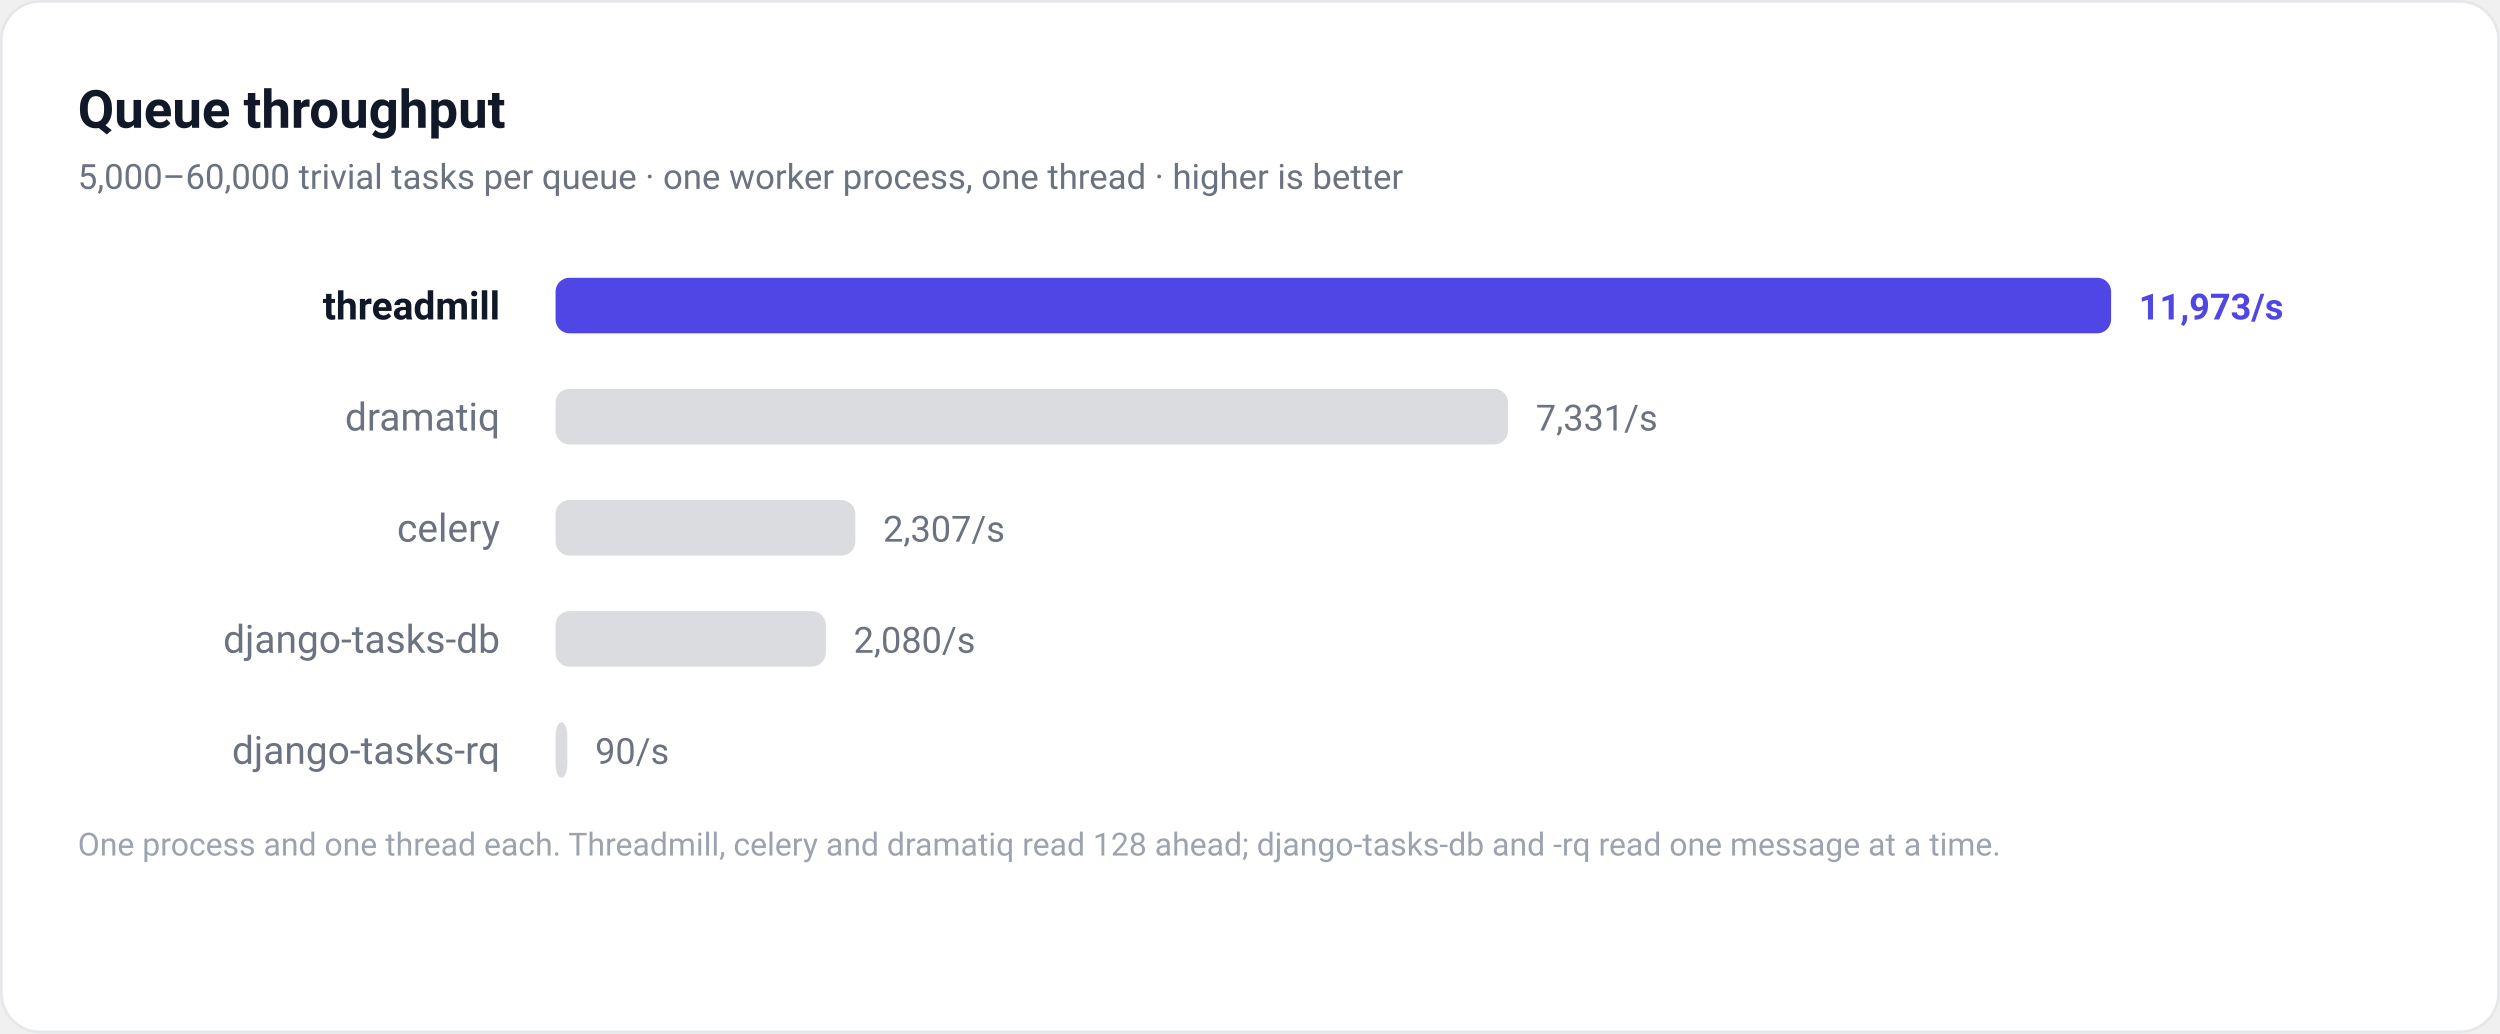
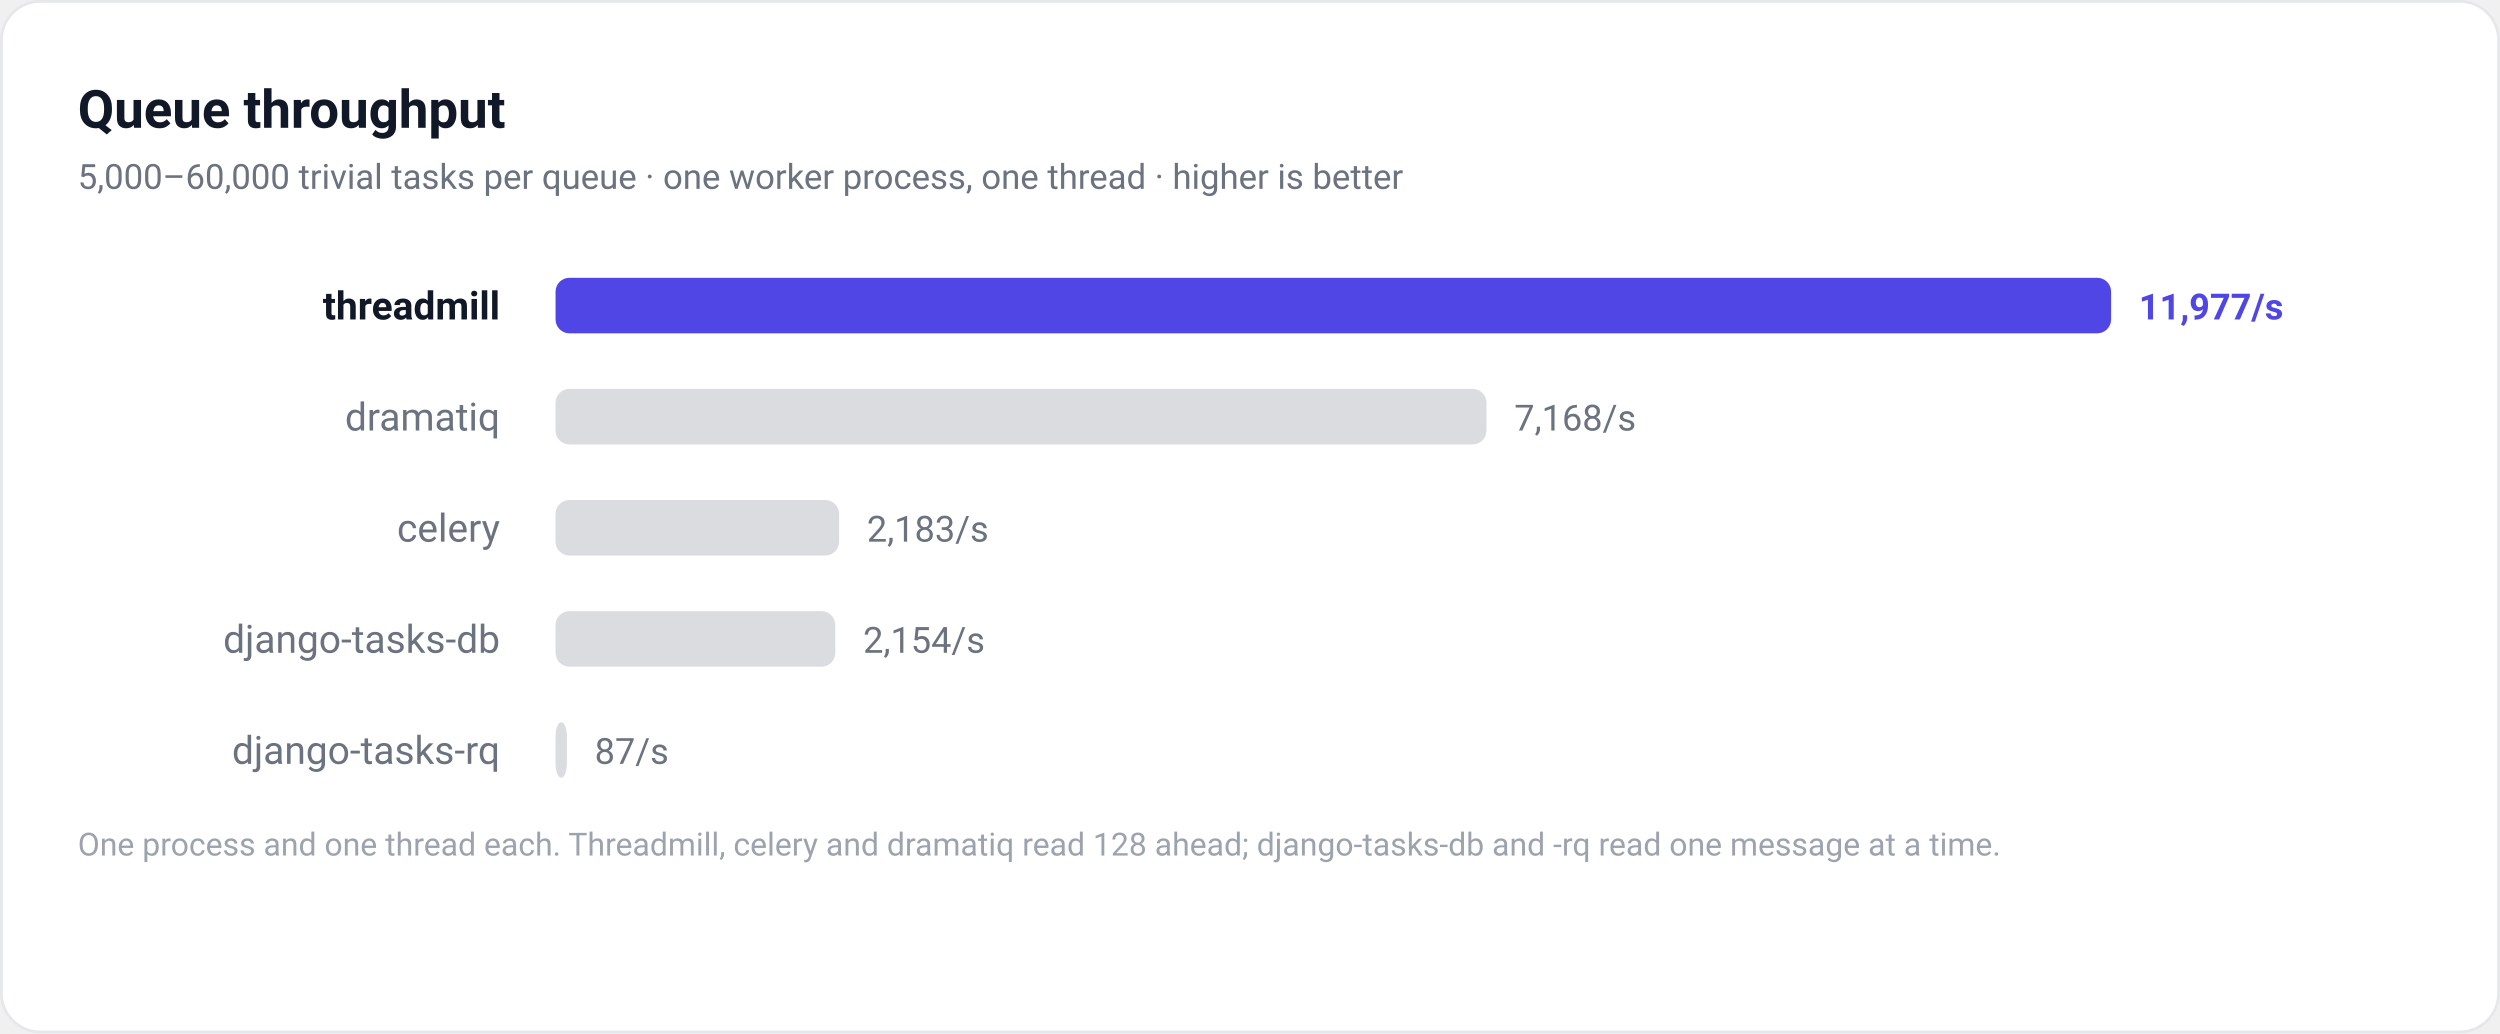
- <svg xmlns="http://www.w3.org/2000/svg" viewBox="0 0 900 372" width="900" height="372" role="img" aria-label="Tasks per second with one worker: threadmill 11,973, dramatiq 7,331, celery 2,307, django-tasks-db 2,080, django-tasks-rq 90.">
+ <svg xmlns="http://www.w3.org/2000/svg" viewBox="0 0 900 372" width="900" height="372" role="img" aria-label="Tasks per second with one worker: threadmill 11,977, dramatiq 7,168, celery 2,183, django-tasks-db 2,154, django-tasks-rq 87.">
  <style>svg{max-width:100%;height:auto}</style>
  <rect x="0.5" y="0.5" width="899" height="371" rx="14" fill="#ffffff" stroke="#e5e7eb" />
  <text x="28" y="46" font-family="system-ui, -apple-system, &quot;Segoe UI&quot;, Roboto, &quot;Helvetica Neue&quot;, Arial, sans-serif" font-size="19" font-weight="700" fill="#111827" text-anchor="start">Queue throughput</text>
  <text x="28" y="68" font-family="system-ui, -apple-system, &quot;Segoe UI&quot;, Roboto, &quot;Helvetica Neue&quot;, Arial, sans-serif" font-size="12.5" font-weight="400" fill="#6b7280" text-anchor="start">5,000–60,000 trivial tasks per queue · one worker process, one thread · higher is better</text>
  <text x="180" y="115" font-family="system-ui, -apple-system, &quot;Segoe UI&quot;, Roboto, &quot;Helvetica Neue&quot;, Arial, sans-serif" font-size="14" font-weight="700" fill="#111827" text-anchor="end">threadmill</text>
  <rect x="200" y="100" width="560.00" height="20" rx="5" fill="#4f46e5" opacity="1" />
-   <text x="770" y="115" font-family="system-ui, -apple-system, &quot;Segoe UI&quot;, Roboto, &quot;Helvetica Neue&quot;, Arial, sans-serif" font-size="13" font-weight="700" fill="#4f46e5" text-anchor="start">11,973/s</text>
+   <text x="770" y="115" font-family="system-ui, -apple-system, &quot;Segoe UI&quot;, Roboto, &quot;Helvetica Neue&quot;, Arial, sans-serif" font-size="13" font-weight="700" fill="#4f46e5" text-anchor="start">11,977/s</text>
  <text x="180" y="155" font-family="system-ui, -apple-system, &quot;Segoe UI&quot;, Roboto, &quot;Helvetica Neue&quot;, Arial, sans-serif" font-size="14" font-weight="400" fill="#6b7280" text-anchor="end">dramatiq</text>
-   <rect x="200" y="140" width="342.90" height="20" rx="5" fill="#6b7280" opacity="0.25" />
-   <text x="552.899" y="155" font-family="system-ui, -apple-system, &quot;Segoe UI&quot;, Roboto, &quot;Helvetica Neue&quot;, Arial, sans-serif" font-size="13" font-weight="400" fill="#6b7280" text-anchor="start">7,331/s</text>
+   <rect x="200" y="140" width="335.14" height="20" rx="5" fill="#6b7280" opacity="0.25" />
+   <text x="545.141" y="155" font-family="system-ui, -apple-system, &quot;Segoe UI&quot;, Roboto, &quot;Helvetica Neue&quot;, Arial, sans-serif" font-size="13" font-weight="400" fill="#6b7280" text-anchor="start">7,168/s</text>
  <text x="180" y="195" font-family="system-ui, -apple-system, &quot;Segoe UI&quot;, Roboto, &quot;Helvetica Neue&quot;, Arial, sans-serif" font-size="14" font-weight="400" fill="#6b7280" text-anchor="end">celery</text>
-   <rect x="200" y="180" width="107.91" height="20" rx="5" fill="#6b7280" opacity="0.25" />
-   <text x="317.91" y="195" font-family="system-ui, -apple-system, &quot;Segoe UI&quot;, Roboto, &quot;Helvetica Neue&quot;, Arial, sans-serif" font-size="13" font-weight="400" fill="#6b7280" text-anchor="start">2,307/s</text>
+   <rect x="200" y="180" width="102.07" height="20" rx="5" fill="#6b7280" opacity="0.25" />
+   <text x="312.07" y="195" font-family="system-ui, -apple-system, &quot;Segoe UI&quot;, Roboto, &quot;Helvetica Neue&quot;, Arial, sans-serif" font-size="13" font-weight="400" fill="#6b7280" text-anchor="start">2,183/s</text>
  <text x="180" y="235" font-family="system-ui, -apple-system, &quot;Segoe UI&quot;, Roboto, &quot;Helvetica Neue&quot;, Arial, sans-serif" font-size="14" font-weight="400" fill="#6b7280" text-anchor="end">django-tasks-db</text>
-   <rect x="200" y="220" width="97.30" height="20" rx="5" fill="#6b7280" opacity="0.25" />
-   <text x="307.295" y="235" font-family="system-ui, -apple-system, &quot;Segoe UI&quot;, Roboto, &quot;Helvetica Neue&quot;, Arial, sans-serif" font-size="13" font-weight="400" fill="#6b7280" text-anchor="start">2,080/s</text>
+   <rect x="200" y="220" width="100.72" height="20" rx="5" fill="#6b7280" opacity="0.25" />
+   <text x="310.723" y="235" font-family="system-ui, -apple-system, &quot;Segoe UI&quot;, Roboto, &quot;Helvetica Neue&quot;, Arial, sans-serif" font-size="13" font-weight="400" fill="#6b7280" text-anchor="start">2,154/s</text>
  <text x="180" y="275" font-family="system-ui, -apple-system, &quot;Segoe UI&quot;, Roboto, &quot;Helvetica Neue&quot;, Arial, sans-serif" font-size="14" font-weight="400" fill="#6b7280" text-anchor="end">django-tasks-rq</text>
-   <rect x="200" y="260" width="4.23" height="20" rx="5" fill="#6b7280" opacity="0.25" />
-   <text x="214.23" y="275" font-family="system-ui, -apple-system, &quot;Segoe UI&quot;, Roboto, &quot;Helvetica Neue&quot;, Arial, sans-serif" font-size="13" font-weight="400" fill="#6b7280" text-anchor="start">90/s</text>
+   <rect x="200" y="260" width="4.08" height="20" rx="5" fill="#6b7280" opacity="0.25" />
+   <text x="214.079" y="275" font-family="system-ui, -apple-system, &quot;Segoe UI&quot;, Roboto, &quot;Helvetica Neue&quot;, Arial, sans-serif" font-size="13" font-weight="400" fill="#6b7280" text-anchor="start">87/s</text>
  <text x="28" y="308" font-family="system-ui, -apple-system, &quot;Segoe UI&quot;, Roboto, &quot;Helvetica Neue&quot;, Arial, sans-serif" font-size="11.5" font-weight="400" fill="#9ca3af" text-anchor="start">One process and one thread each. Threadmill, celery and dramatiq read 128 ahead; django-tasks-db and -rq read one message at a time.</text>
</svg>
